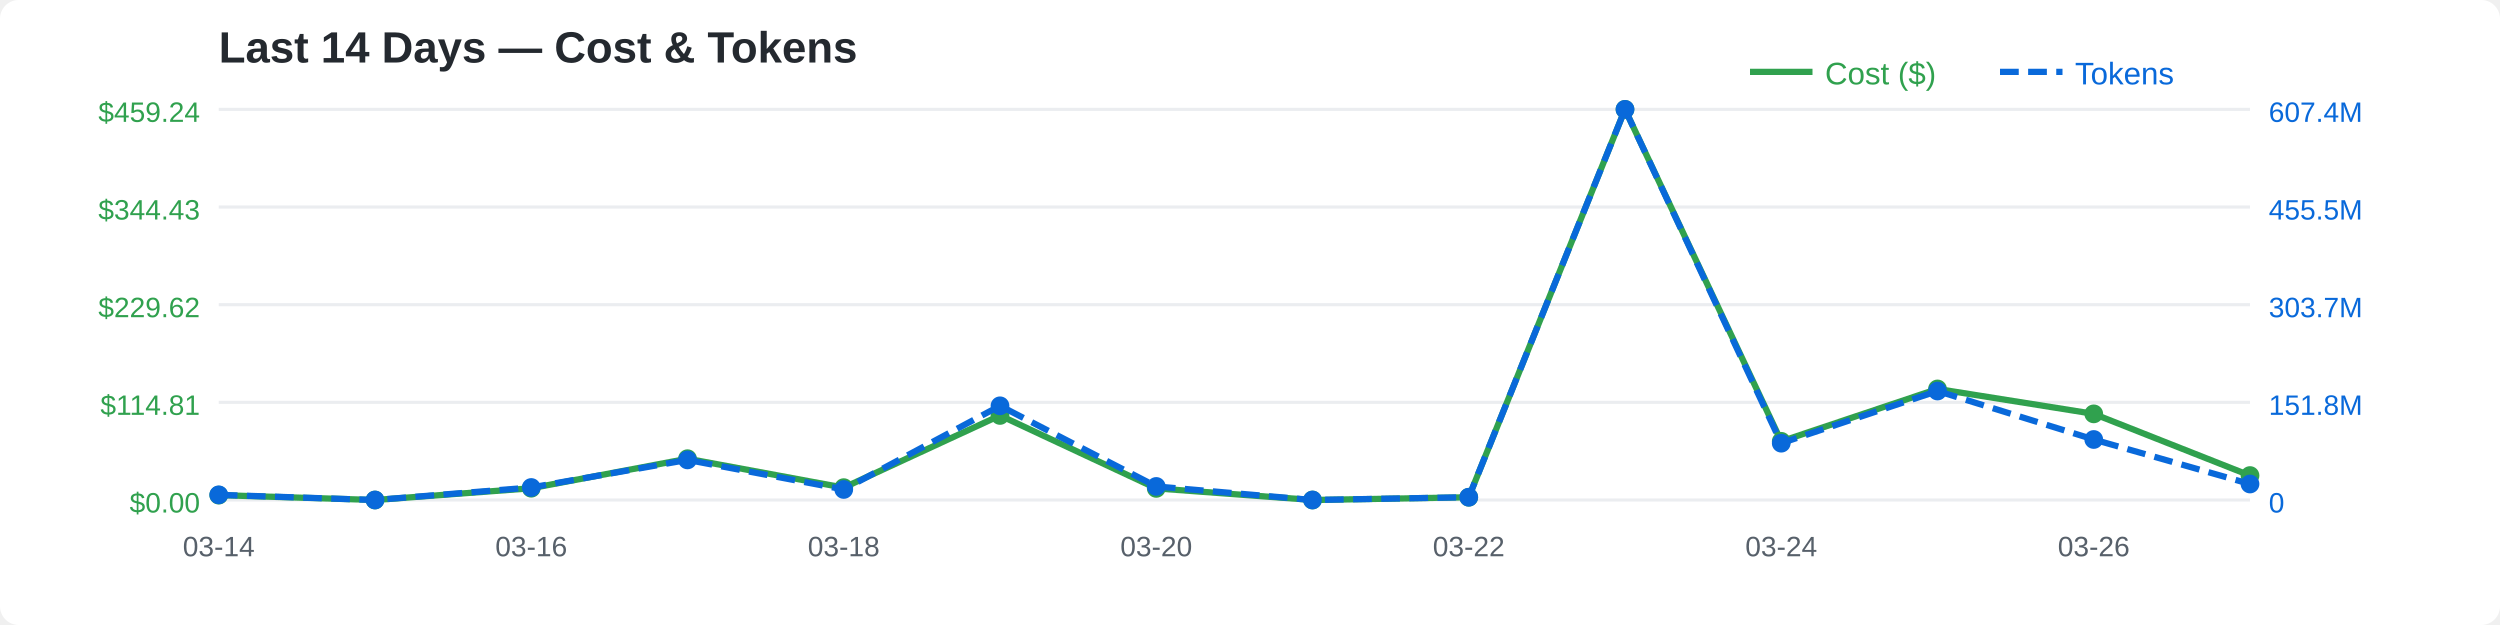
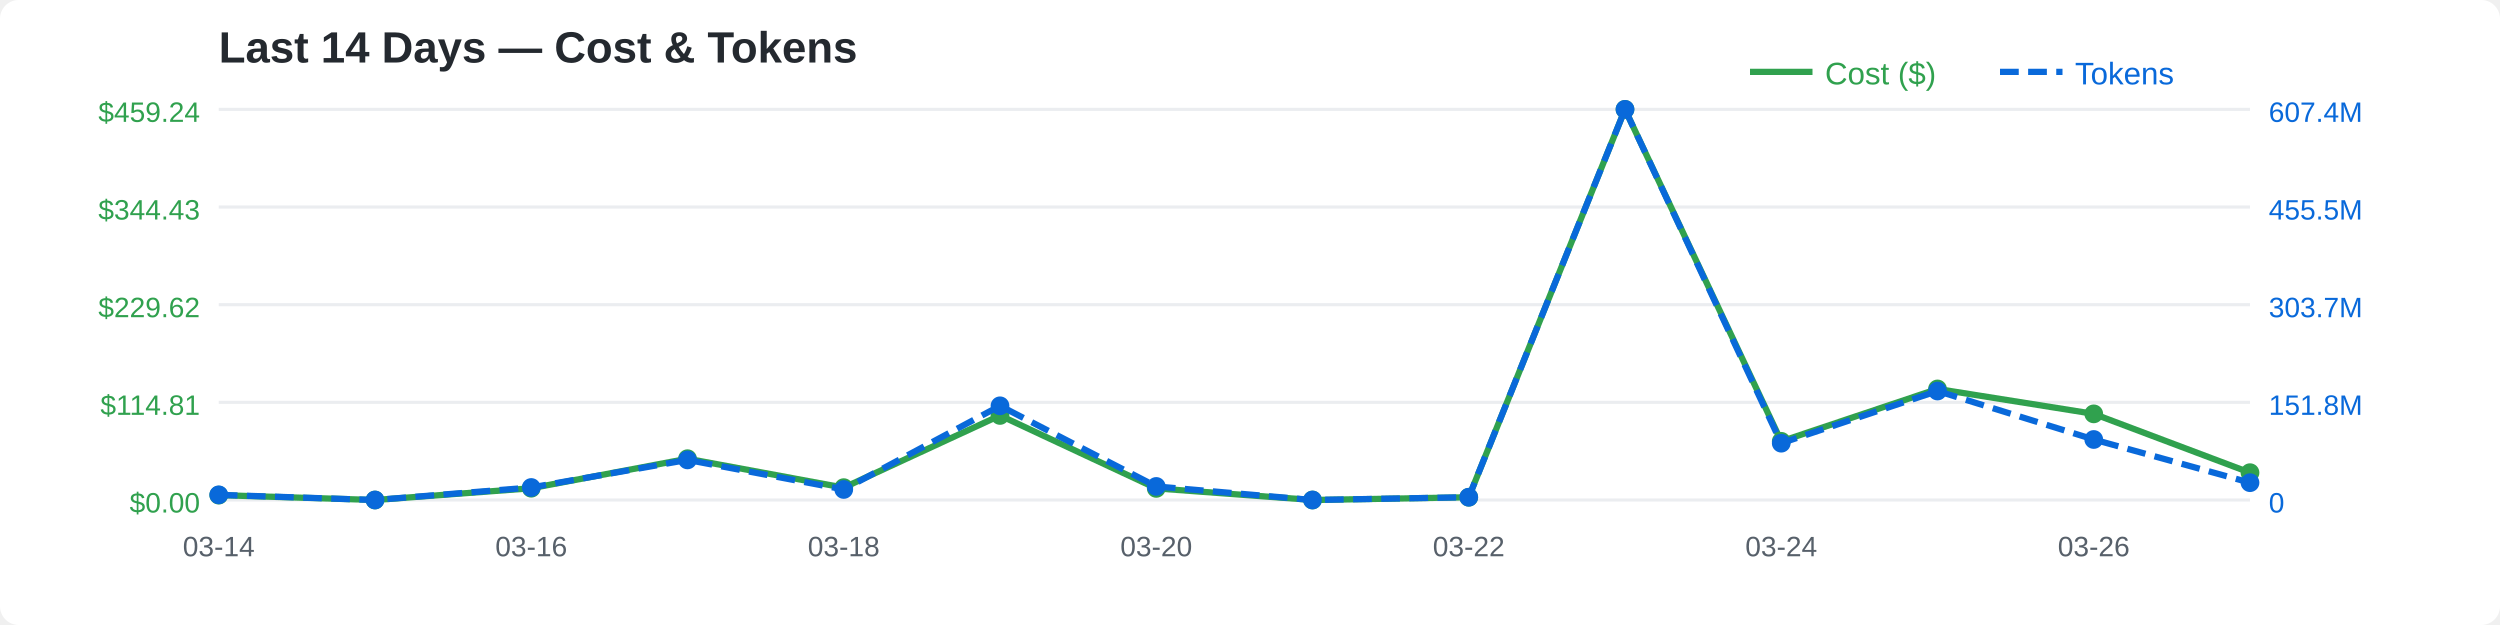
<svg xmlns="http://www.w3.org/2000/svg" width="800" height="200" viewBox="0 0 800 200">
  <rect width="800" height="200" fill="#ffffff" rx="6" />
  <text x="70" y="20" font-family="Arial, sans-serif" font-size="14" fill="#24292f" font-weight="bold">Last 14 Days — Cost &amp; Tokens</text>
  <line x1="70" y1="35.0" x2="720" y2="35.0" stroke="#ebedf0" stroke-width="1" />
  <line x1="70" y1="66.25" x2="720" y2="66.25" stroke="#ebedf0" stroke-width="1" />
  <line x1="70" y1="97.5" x2="720" y2="97.5" stroke="#ebedf0" stroke-width="1" />
  <line x1="70" y1="128.75" x2="720" y2="128.75" stroke="#ebedf0" stroke-width="1" />
  <line x1="70" y1="160.0" x2="720" y2="160.0" stroke="#ebedf0" stroke-width="1" />
  <text x="70.0" y="178" font-family="Arial, sans-serif" font-size="9" fill="#57606a" text-anchor="middle">03-14</text>
  <text x="170.0" y="178" font-family="Arial, sans-serif" font-size="9" fill="#57606a" text-anchor="middle">03-16</text>
  <text x="270.0" y="178" font-family="Arial, sans-serif" font-size="9" fill="#57606a" text-anchor="middle">03-18</text>
  <text x="370.0" y="178" font-family="Arial, sans-serif" font-size="9" fill="#57606a" text-anchor="middle">03-20</text>
  <text x="470.0" y="178" font-family="Arial, sans-serif" font-size="9" fill="#57606a" text-anchor="middle">03-22</text>
  <text x="570.0" y="178" font-family="Arial, sans-serif" font-size="9" fill="#57606a" text-anchor="middle">03-24</text>
  <text x="670.0" y="178" font-family="Arial, sans-serif" font-size="9" fill="#57606a" text-anchor="middle">03-26</text>
  <text x="64" y="39.0" font-family="Arial, sans-serif" font-size="9" fill="#30a14e" text-anchor="end">$459.24</text>
  <text x="64" y="70.25" font-family="Arial, sans-serif" font-size="9" fill="#30a14e" text-anchor="end">$344.43</text>
  <text x="64" y="101.5" font-family="Arial, sans-serif" font-size="9" fill="#30a14e" text-anchor="end">$229.62</text>
  <text x="64" y="132.75" font-family="Arial, sans-serif" font-size="9" fill="#30a14e" text-anchor="end">$114.81</text>
  <text x="64" y="164.0" font-family="Arial, sans-serif" font-size="9" fill="#30a14e" text-anchor="end">$0.00</text>
  <text x="726" y="39.0" font-family="Arial, sans-serif" font-size="9" fill="#0969da">607.4M</text>
  <text x="726" y="70.25" font-family="Arial, sans-serif" font-size="9" fill="#0969da">455.5M</text>
  <text x="726" y="101.5" font-family="Arial, sans-serif" font-size="9" fill="#0969da">303.7M</text>
  <text x="726" y="132.75" font-family="Arial, sans-serif" font-size="9" fill="#0969da">151.8M</text>
  <text x="726" y="164.0" font-family="Arial, sans-serif" font-size="9" fill="#0969da">0</text>
-   <polyline points="70.0,158.443 120.0,160.0 170.0,156.235 220.0,146.785 270.0,156.047 320.0,132.945 370.0,156.288 420.0,160.0 470.0,159.123 520.0,35.0 570.0,141.223 620.0,124.464 670.0,132.436 720.0,152.176" fill="none" stroke="#30a14e" stroke-width="2" />
+   <polyline points="70.0,158.443 120.0,160.0 170.0,156.235 220.0,146.785 270.0,156.047 320.0,132.945 370.0,156.288 420.0,160.0 470.0,159.123 520.0,35.0 570.0,141.223 620.0,124.464 670.0,132.436 720.0,151.257" fill="none" stroke="#30a14e" stroke-width="2" />
  <circle cx="70.0" cy="158.443" r="3" fill="#30a14e">
    </circle>
  <circle cx="120.0" cy="160.0" r="3" fill="#30a14e">
    </circle>
  <circle cx="170.0" cy="156.235" r="3" fill="#30a14e">
    </circle>
  <circle cx="220.0" cy="146.785" r="3" fill="#30a14e">
    </circle>
  <circle cx="270.0" cy="156.047" r="3" fill="#30a14e">
    </circle>
  <circle cx="320.0" cy="132.945" r="3" fill="#30a14e">
    </circle>
  <circle cx="370.0" cy="156.288" r="3" fill="#30a14e">
    </circle>
  <circle cx="420.0" cy="160.0" r="3" fill="#30a14e">
    </circle>
  <circle cx="470.0" cy="159.123" r="3" fill="#30a14e">
    </circle>
  <circle cx="520.0" cy="35.0" r="3" fill="#30a14e">
    </circle>
  <circle cx="570.0" cy="141.223" r="3" fill="#30a14e">
    </circle>
  <circle cx="620.0" cy="124.464" r="3" fill="#30a14e">
    </circle>
  <circle cx="670.0" cy="132.436" r="3" fill="#30a14e">
    </circle>
-   <circle cx="720.0" cy="152.176" r="3" fill="#30a14e">
+   <circle cx="720.0" cy="151.257" r="3" fill="#30a14e">
    </circle>
-   <polyline points="70.0,158.348 120.0,160.0 170.0,155.999 220.0,147.169 270.0,156.63 320.0,129.859 370.0,155.662 420.0,160.0 470.0,159.105 520.0,35.0 570.0,141.82 620.0,125.128 670.0,140.638 720.0,154.881" fill="none" stroke="#0969da" stroke-width="2" stroke-dasharray="6,3" />
+   <polyline points="70.0,158.348 120.0,160.0 170.0,155.999 220.0,147.169 270.0,156.63 320.0,129.859 370.0,155.662 420.0,160.0 470.0,159.105 520.0,35.0 570.0,141.82 620.0,125.128 670.0,140.638 720.0,154.458" fill="none" stroke="#0969da" stroke-width="2" stroke-dasharray="6,3" />
  <circle cx="70.0" cy="158.348" r="3" fill="#0969da">
    </circle>
  <circle cx="120.0" cy="160.0" r="3" fill="#0969da">
    </circle>
  <circle cx="170.0" cy="155.999" r="3" fill="#0969da">
    </circle>
  <circle cx="220.0" cy="147.169" r="3" fill="#0969da">
    </circle>
  <circle cx="270.0" cy="156.63" r="3" fill="#0969da">
    </circle>
  <circle cx="320.0" cy="129.859" r="3" fill="#0969da">
    </circle>
  <circle cx="370.0" cy="155.662" r="3" fill="#0969da">
    </circle>
  <circle cx="420.0" cy="160.0" r="3" fill="#0969da">
    </circle>
  <circle cx="470.0" cy="159.105" r="3" fill="#0969da">
    </circle>
  <circle cx="520.0" cy="35.0" r="3" fill="#0969da">
    </circle>
  <circle cx="570.0" cy="141.82" r="3" fill="#0969da">
    </circle>
  <circle cx="620.0" cy="125.128" r="3" fill="#0969da">
    </circle>
  <circle cx="670.0" cy="140.638" r="3" fill="#0969da">
    </circle>
-   <circle cx="720.0" cy="154.881" r="3" fill="#0969da">
+   <circle cx="720.0" cy="154.458" r="3" fill="#0969da">
    </circle>
  <line x1="560" y1="23" x2="580" y2="23" stroke="#30a14e" stroke-width="2" />
  <text x="584" y="27" font-family="Arial, sans-serif" font-size="10" fill="#30a14e">Cost ($)</text>
  <line x1="640" y1="23" x2="660" y2="23" stroke="#0969da" stroke-width="2" stroke-dasharray="6,3" />
  <text x="664" y="27" font-family="Arial, sans-serif" font-size="10" fill="#0969da">Tokens</text>
</svg>
